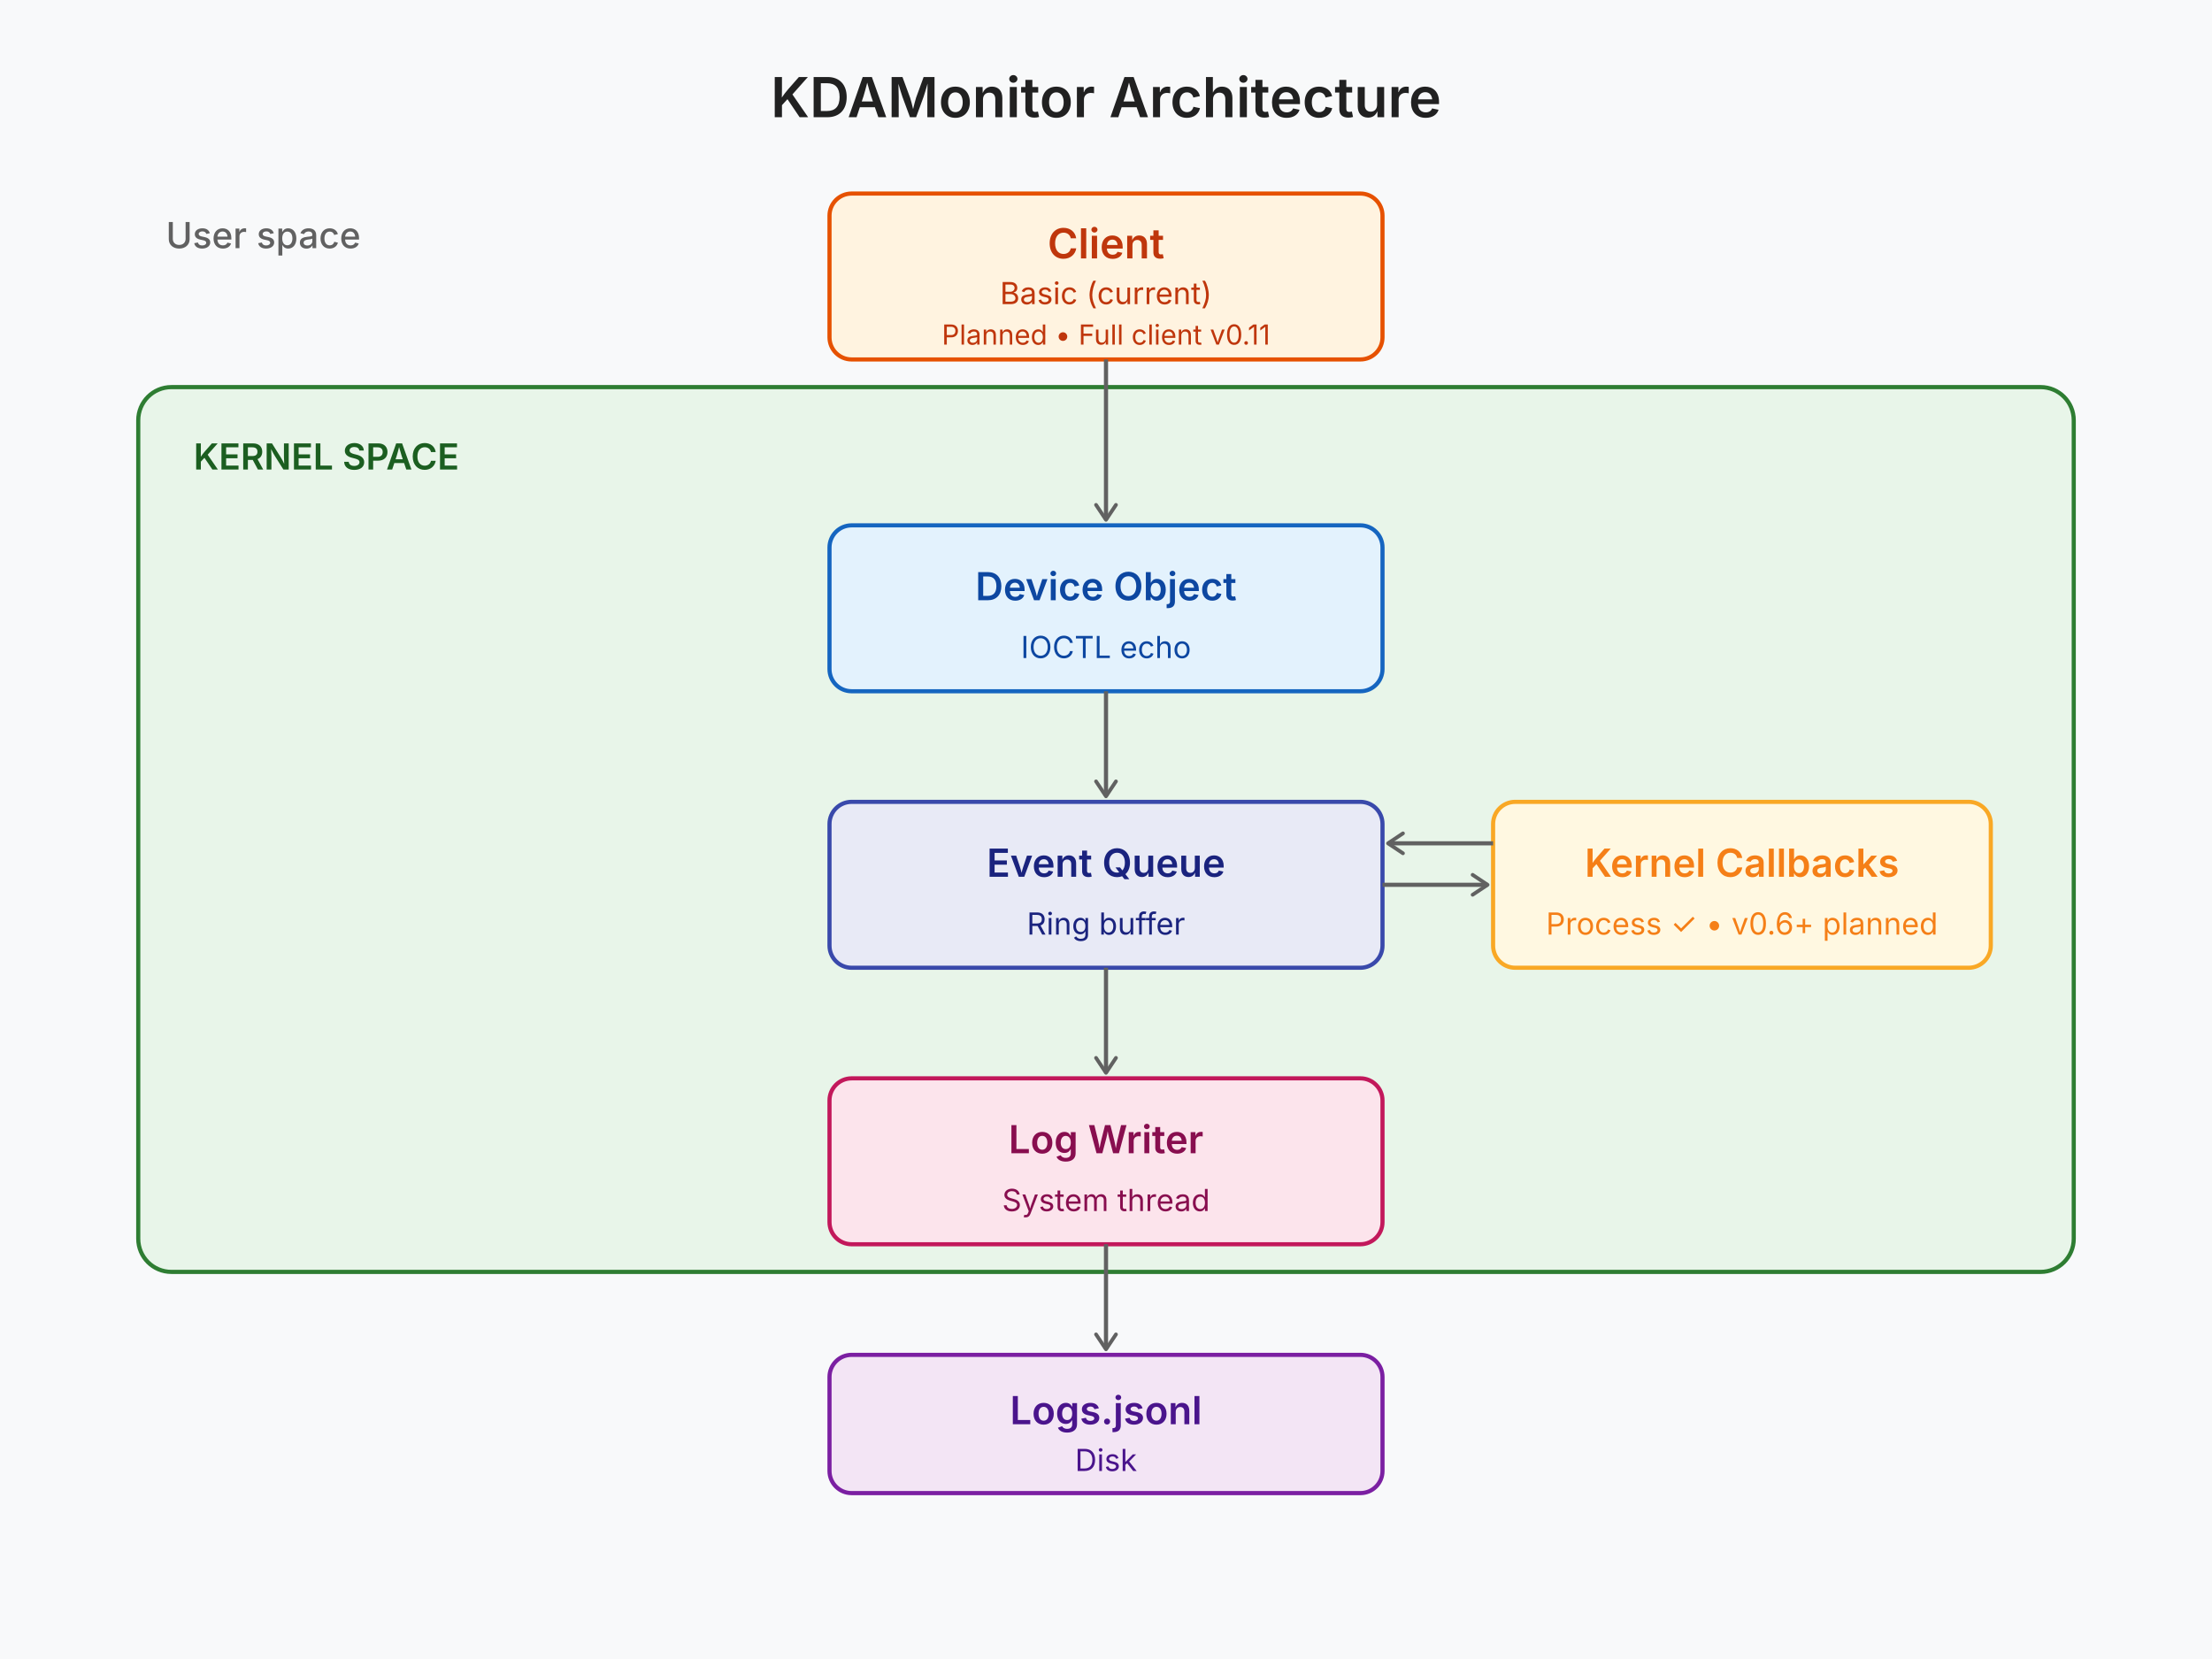
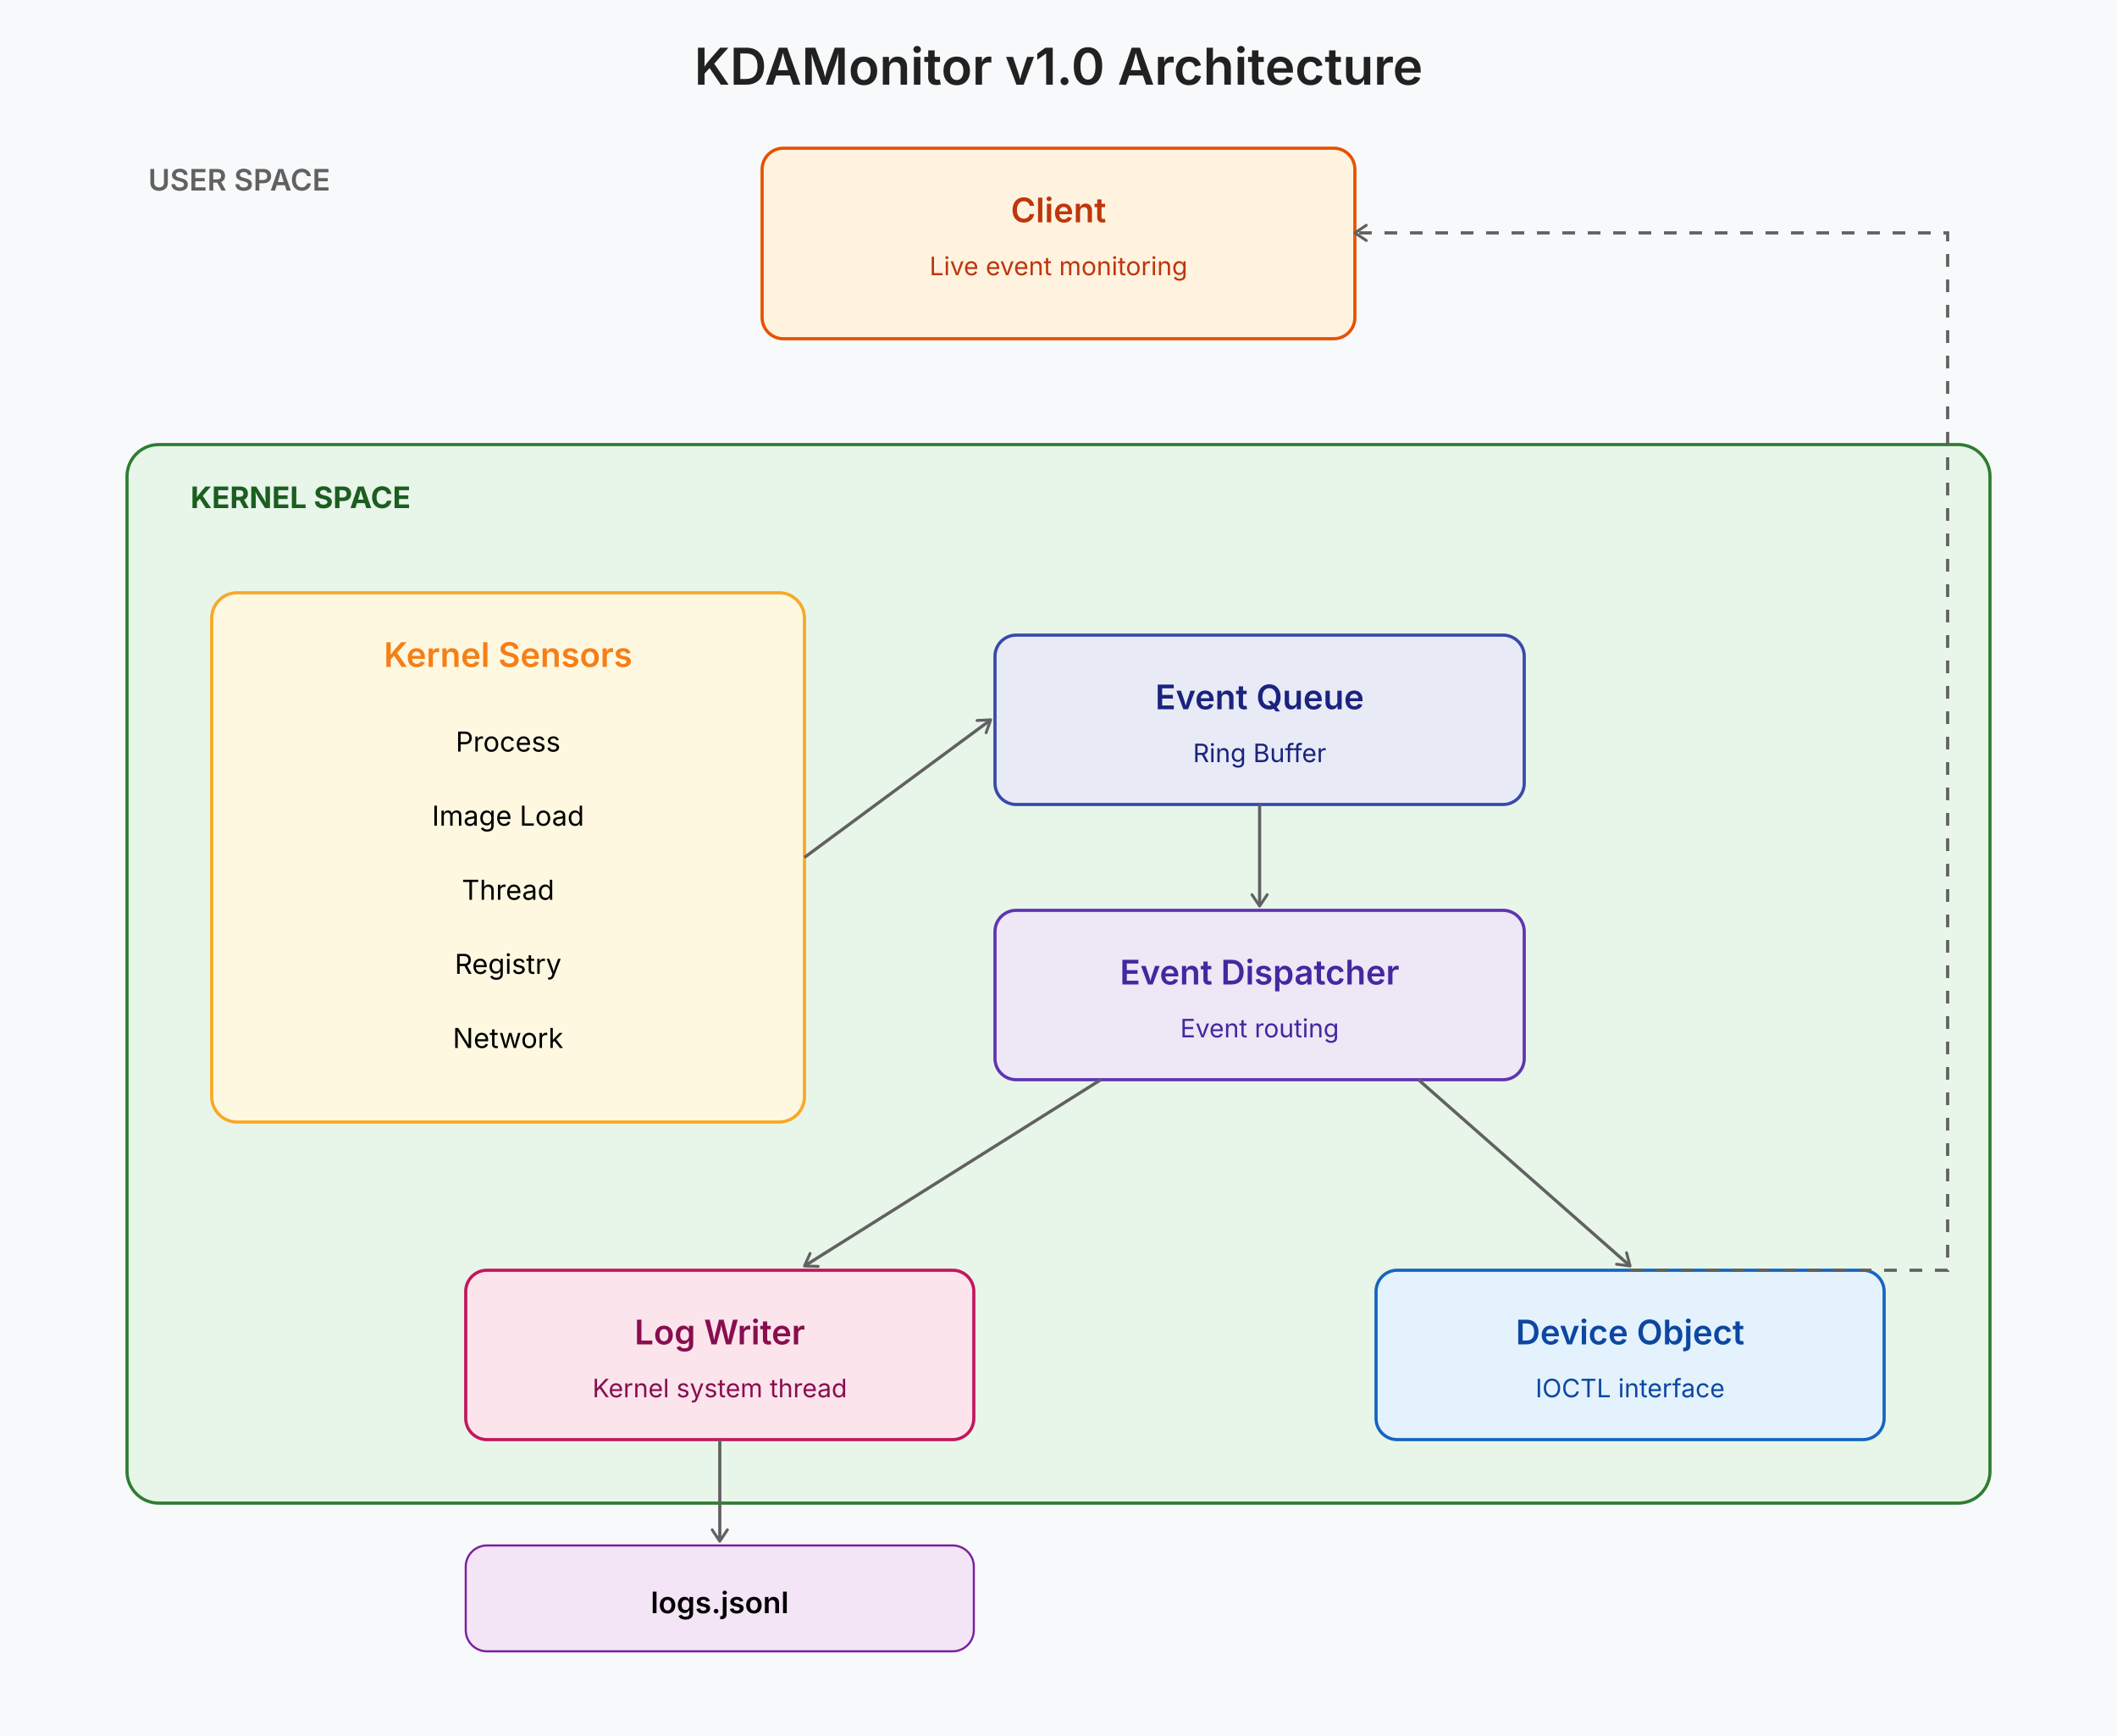
- <svg xmlns="http://www.w3.org/2000/svg" width="100%" viewBox="0 0 800 600" role="img" style="font-family: -apple-system, BlinkMacSystemFont, &quot;Segoe UI&quot;, sans-serif;">
+ <svg xmlns="http://www.w3.org/2000/svg" width="100%" viewBox="0 0 1000 820" style="font-family:-apple-system,BlinkMacSystemFont,'Segoe UI',sans-serif">
  <defs>
-     <marker id="arrow" viewBox="0 0 10 10" refX="8" refY="5" markerWidth="6" markerHeight="6" orient="auto-start-reverse">
-       <path d="M2 1L8 5L2 9" fill="none" stroke="context-stroke" stroke-width="1.5" stroke-linecap="round" stroke-linejoin="round" />
+     <marker id="arrow" viewBox="0 0 10 10" refX="8" refY="5" markerWidth="6" markerHeight="6" orient="auto">
+       <path d="M2 1L8 5L2 9" fill="none" stroke="#616161" stroke-width="1.5" stroke-linecap="round" stroke-linejoin="round" />
    </marker>
  </defs>
-   <rect x="0" y="0" width="800" height="600" rx="0" fill="#f8f9fa" stroke="none" stroke-width="1" />
-   <g>
-     <text x="400" y="35" fill="#212121" font-size="20" font-weight="600" text-anchor="middle" dominant-baseline="middle">KDAMonitor Architecture</text>
-   </g>
-   <g>
-     <text x="60" y="85" fill="#616161" font-size="13" font-weight="500" text-anchor="start" dominant-baseline="middle">User space</text>
-   </g>
-   <g>
-     <rect x="300" y="70" width="200" height="60" rx="8" fill="#fff3e0" stroke="#e65100" stroke-width="1.5" />
-     <text x="400.0" y="88" fill="#bf360c" font-size="15" font-weight="600" text-anchor="middle" dominant-baseline="central">
-     Client
+   <rect width="1000" height="820" fill="#f8f9fa" />
+   <text x="500" y="40" text-anchor="middle" font-size="24" font-weight="600" fill="#212121">
+ KDAMonitor v1.0 Architecture
</text>
-     <text x="400.0" y="106" fill="#bf360c" font-size="11" font-weight="400" text-anchor="middle" dominant-baseline="central">
-     Basic (current)
+   <text x="70" y="90" font-size="14" font-weight="600" fill="#616161">
+ USER SPACE
</text>
-     <text x="400.0" y="121" fill="#bf360c" font-size="10" font-weight="400" text-anchor="middle" dominant-baseline="central">
-     Planned • Full client v0.11
+   <rect x="360" y="70" width="280" height="90" rx="10" fill="#fff3e0" stroke="#e65100" stroke-width="1.5" />
+   <text x="500" y="105" text-anchor="middle" font-size="16" font-weight="600" fill="#bf360c">
+ Client
</text>
-   </g>
-   <g>
-     <rect x="50" y="140" width="700" height="320" rx="12" fill="#e8f5e9" stroke="#2e7d32" stroke-width="1.5" />
-     <text x="70" y="165" fill="#1b5e20" font-size="13" font-weight="600" text-anchor="start" dominant-baseline="middle">KERNEL SPACE</text>
-   </g>
-   <g>
-     <rect x="300" y="190" width="200" height="60" rx="8" fill="#e3f2fd" stroke="#1565c0" stroke-width="1.5" />
-     <text x="400.0" y="212" fill="#0d47a1" font-size="14" font-weight="600" text-anchor="middle" dominant-baseline="central">Device Object</text>
-     <text x="400.0" y="234" fill="#0d47a1" font-size="11" font-weight="400" text-anchor="middle" dominant-baseline="central">IOCTL echo</text>
-   </g>
-   <g>
-     <rect x="300" y="290" width="200" height="60" rx="8" fill="#e8eaf6" stroke="#3949ab" stroke-width="1.5" />
-     <text x="400.0" y="312" fill="#1a237e" font-size="14" font-weight="600" text-anchor="middle" dominant-baseline="central">Event Queue</text>
-     <text x="400.0" y="334" fill="#1a237e" font-size="11" font-weight="400" text-anchor="middle" dominant-baseline="central">Ring buffer</text>
-   </g>
-   <g>
-     <rect x="300" y="390" width="200" height="60" rx="8" fill="#fce4ec" stroke="#c2185b" stroke-width="1.5" />
-     <text x="400.0" y="412" fill="#880e4f" font-size="14" font-weight="600" text-anchor="middle" dominant-baseline="central">Log Writer</text>
-     <text x="400.0" y="434" fill="#880e4f" font-size="11" font-weight="400" text-anchor="middle" dominant-baseline="central">System thread</text>
-   </g>
-   <g>
-     <rect x="540" y="290" width="180" height="60" rx="8" fill="#fff8e1" stroke="#f9a825" stroke-width="1.5" />
-     <text x="630.0" y="312" fill="#f57f17" font-size="14" font-weight="600" text-anchor="middle" dominant-baseline="central">Kernel Callbacks</text>
-     <text x="630.0" y="334" fill="#f57f17" font-size="11" font-weight="400" text-anchor="middle" dominant-baseline="central">Process ✓ • v0.6+ planned</text>
-   </g>
-   <g>
-     <rect x="300" y="490" width="200" height="50" rx="8" fill="#f3e5f5" stroke="#7b1fa2" stroke-width="1.5" />
-     <text x="400.0" y="510" fill="#4a148c" font-size="14" font-weight="600" text-anchor="middle" dominant-baseline="central">Logs.jsonl</text>
-     <text x="400.0" y="528" fill="#4a148c" font-size="11" font-weight="400" text-anchor="middle" dominant-baseline="central">Disk</text>
-   </g>
-   <g>
-     <line x1="400" y1="130" x2="400" y2="188" stroke="#616161" stroke-width="1.5" stroke-linecap="butt" stroke-linejoin="miter" marker-end="url(#arrow)" />
-     <line x1="400" y1="250" x2="400" y2="288" stroke="#616161" stroke-width="1.5" stroke-linecap="butt" stroke-linejoin="miter" marker-end="url(#arrow)" />
-     <line x1="400" y1="350" x2="400" y2="388" stroke="#616161" stroke-width="1.5" stroke-linecap="butt" stroke-linejoin="miter" marker-end="url(#arrow)" />
-     <line x1="400" y1="450" x2="400" y2="488" stroke="#616161" stroke-width="1.5" stroke-linecap="butt" stroke-linejoin="miter" marker-end="url(#arrow)" />
-     <line x1="500" y1="320" x2="538" y2="320" stroke="#616161" stroke-width="1.5" stroke-linecap="butt" stroke-linejoin="miter" marker-end="url(#arrow)" />
-     <line x1="540" y1="305" x2="502" y2="305" stroke="#616161" stroke-width="1.5" stroke-linecap="butt" stroke-linejoin="miter" marker-end="url(#arrow)" />
-   </g>
+   <text x="500" y="130" text-anchor="middle" font-size="12" fill="#bf360c">
+ Live event monitoring
+ </text>
+   <rect x="60" y="210" width="880" height="500" rx="15" fill="#e8f5e9" stroke="#2e7d32" stroke-width="1.5" />
+   <text x="90" y="240" font-size="14" font-weight="700" fill="#1b5e20">
+ KERNEL SPACE
+ </text>
+   <rect x="100" y="280" width="280" height="250" rx="12" fill="#fff8e1" stroke="#f9a825" stroke-width="1.5" />
+   <text x="240" y="315" text-anchor="middle" font-size="16" font-weight="600" fill="#f57f17">
+ Kernel Sensors
+ </text>
+   <text x="240" y="355" text-anchor="middle" font-size="13">
+ Process
+ </text>
+   <text x="240" y="390" text-anchor="middle" font-size="13">
+ Image Load
+ </text>
+   <text x="240" y="425" text-anchor="middle" font-size="13">
+ Thread
+ </text>
+   <text x="240" y="460" text-anchor="middle" font-size="13">
+ Registry
+ </text>
+   <text x="240" y="495" text-anchor="middle" font-size="13">
+ Network
+ </text>
+   <rect x="470" y="300" width="250" height="80" rx="10" fill="#e8eaf6" stroke="#3949ab" stroke-width="1.5" />
+   <text x="595" y="335" text-anchor="middle" font-size="16" font-weight="600" fill="#1a237e">
+ Event Queue
+ </text>
+   <text x="595" y="360" text-anchor="middle" font-size="12" fill="#1a237e">
+ Ring Buffer
+ </text>
+   <rect x="470" y="430" width="250" height="80" rx="10" fill="#ede7f6" stroke="#5e35b1" stroke-width="1.5" />
+   <text x="595" y="465" text-anchor="middle" font-size="16" font-weight="600" fill="#4527a0">
+ Event Dispatcher
+ </text>
+   <text x="595" y="490" text-anchor="middle" font-size="12" fill="#4527a0">
+ Event routing
+ </text>
+   <rect x="220" y="600" width="240" height="80" rx="10" fill="#fce4ec" stroke="#c2185b" stroke-width="1.5" />
+   <text x="340" y="635" text-anchor="middle" font-size="16" font-weight="600" fill="#880e4f">
+ Log Writer
+ </text>
+   <text x="340" y="660" text-anchor="middle" font-size="12" fill="#880e4f">
+ Kernel system thread
+ </text>
+   <rect x="650" y="600" width="240" height="80" rx="10" fill="#e3f2fd" stroke="#1565c0" stroke-width="1.5" />
+   <text x="770" y="635" text-anchor="middle" font-size="16" font-weight="600" fill="#0d47a1">
+ Device Object
+ </text>
+   <text x="770" y="660" text-anchor="middle" font-size="12" fill="#0d47a1">
+ IOCTL interface
+ </text>
+   <rect x="220" y="730" width="240" height="50" rx="10" fill="#f3e5f5" stroke="#7b1fa2" />
+   <text x="340" y="762" text-anchor="middle" font-size="14" font-weight="600">
+ logs.jsonl
+ </text>
+   <line x1="380" y1="405" x2="468" y2="340" stroke="#616161" stroke-width="1.5" marker-end="url(#arrow)" />
+   <line x1="595" y1="380" x2="595" y2="428" stroke="#616161" stroke-width="1.5" marker-end="url(#arrow)" />
+   <line x1="520" y1="510" x2="380" y2="598" stroke="#616161" stroke-width="1.5" marker-end="url(#arrow)" />
+   <line x1="670" y1="510" x2="770" y2="598" stroke="#616161" stroke-width="1.5" marker-end="url(#arrow)" />
+   <line x1="340" y1="680" x2="340" y2="728" stroke="#616161" stroke-width="1.5" marker-end="url(#arrow)" />
+   <polyline points=" 770,600 920,600 920,110 640,110" fill="none" stroke="#616161" stroke-width="1.5" stroke-dasharray="6,6" marker-end="url(#arrow)" />
</svg>
